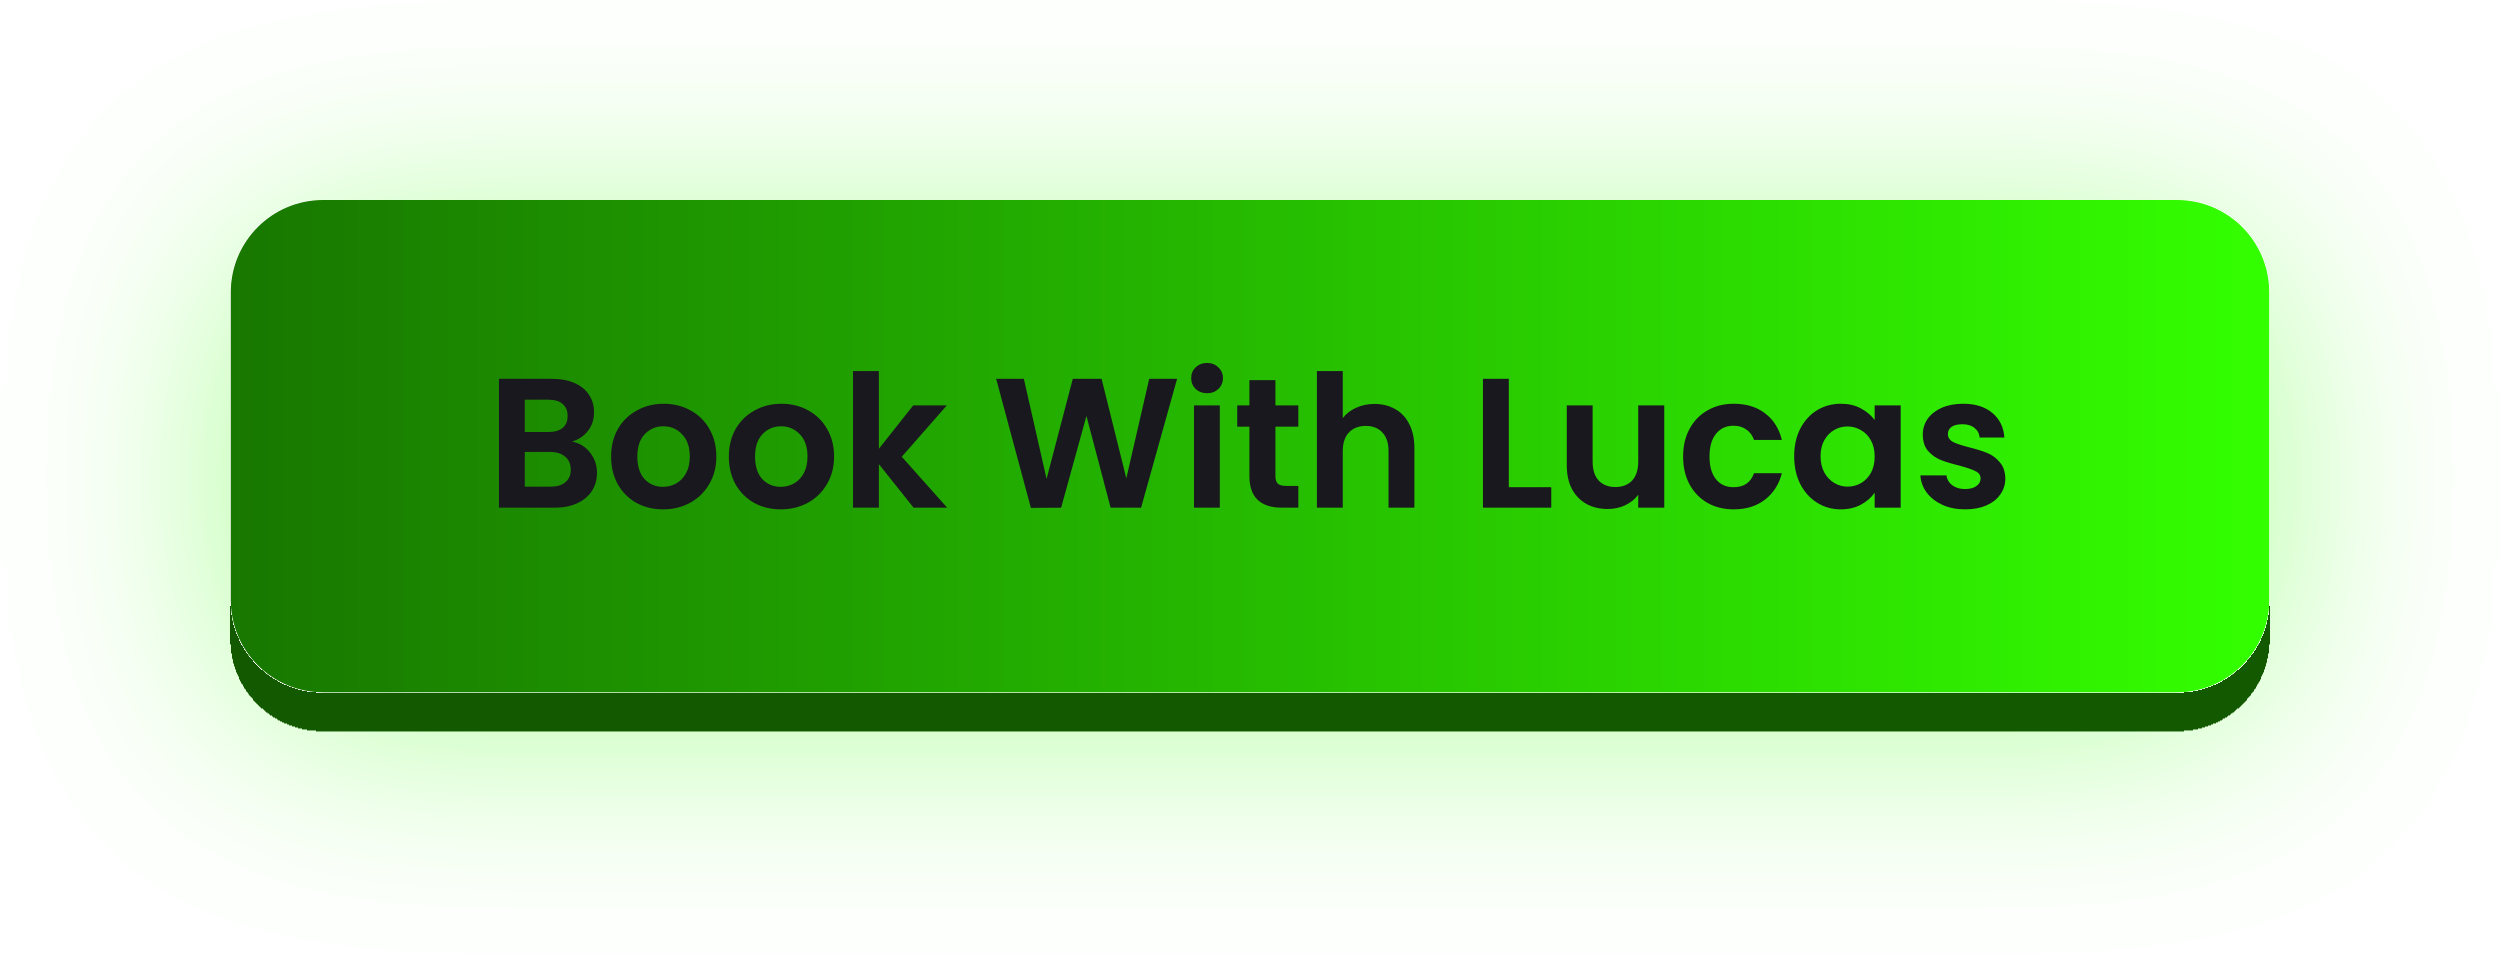
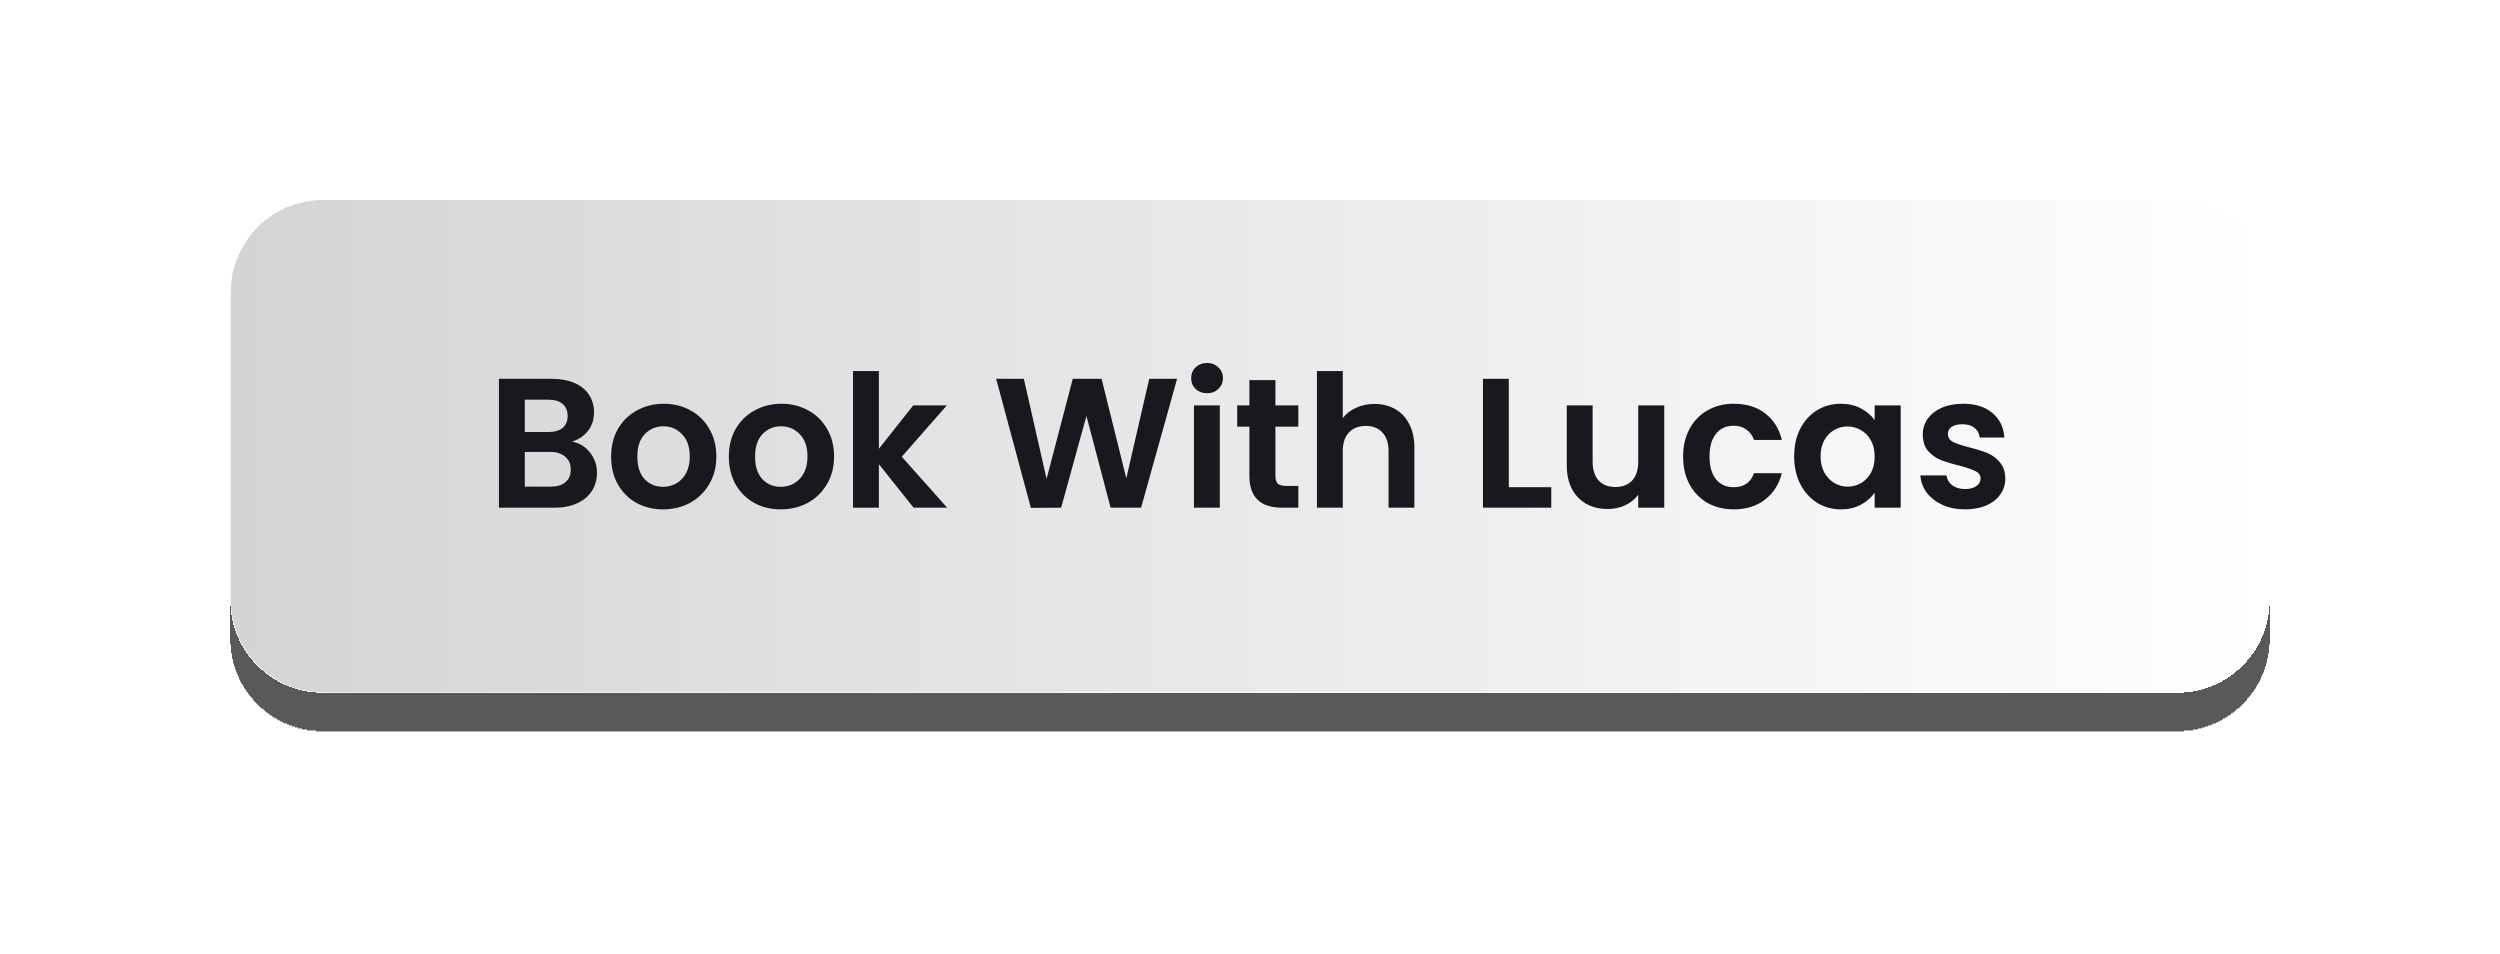
<svg xmlns="http://www.w3.org/2000/svg" width="325" height="124" viewBox="0 0 325 124" fill="none">
  <g filter="url(#filter0_dd_13_50)">
    <rect x="30" y="26" width="265" height="64" rx="12" fill="url(#paint0_linear_13_50)" />
  </g>
  <path d="M74.367 57.408C75.311 57.584 76.087 58.056 76.695 58.824C77.303 59.592 77.607 60.472 77.607 61.464C77.607 62.36 77.383 63.152 76.935 63.84C76.503 64.512 75.871 65.04 75.039 65.424C74.207 65.808 73.223 66 72.087 66H64.863V49.248H71.775C72.911 49.248 73.887 49.432 74.703 49.8C75.535 50.168 76.159 50.68 76.575 51.336C77.007 51.992 77.223 52.736 77.223 53.568C77.223 54.544 76.959 55.36 76.431 56.016C75.919 56.672 75.231 57.136 74.367 57.408ZM68.223 56.16H71.295C72.095 56.16 72.711 55.984 73.143 55.632C73.575 55.264 73.791 54.744 73.791 54.072C73.791 53.4 73.575 52.88 73.143 52.512C72.711 52.144 72.095 51.96 71.295 51.96H68.223V56.16ZM71.607 63.264C72.423 63.264 73.055 63.072 73.503 62.688C73.967 62.304 74.199 61.76 74.199 61.056C74.199 60.336 73.959 59.776 73.479 59.376C72.999 58.96 72.351 58.752 71.535 58.752H68.223V63.264H71.607ZM86.189 66.216C84.909 66.216 83.757 65.936 82.733 65.376C81.709 64.8 80.901 63.992 80.309 62.952C79.733 61.912 79.445 60.712 79.445 59.352C79.445 57.992 79.741 56.792 80.333 55.752C80.941 54.712 81.765 53.912 82.805 53.352C83.845 52.776 85.005 52.488 86.285 52.488C87.565 52.488 88.725 52.776 89.765 53.352C90.805 53.912 91.621 54.712 92.213 55.752C92.821 56.792 93.125 57.992 93.125 59.352C93.125 60.712 92.813 61.912 92.189 62.952C91.581 63.992 90.749 64.8 89.693 65.376C88.653 65.936 87.485 66.216 86.189 66.216ZM86.189 63.288C86.797 63.288 87.365 63.144 87.893 62.856C88.437 62.552 88.869 62.104 89.189 61.512C89.509 60.92 89.669 60.2 89.669 59.352C89.669 58.088 89.333 57.12 88.661 56.448C88.005 55.76 87.197 55.416 86.237 55.416C85.277 55.416 84.469 55.76 83.813 56.448C83.173 57.12 82.853 58.088 82.853 59.352C82.853 60.616 83.165 61.592 83.789 62.28C84.429 62.952 85.229 63.288 86.189 63.288ZM101.494 66.216C100.214 66.216 99.062 65.936 98.038 65.376C97.014 64.8 96.206 63.992 95.614 62.952C95.038 61.912 94.75 60.712 94.75 59.352C94.75 57.992 95.046 56.792 95.638 55.752C96.246 54.712 97.07 53.912 98.11 53.352C99.15 52.776 100.31 52.488 101.59 52.488C102.87 52.488 104.03 52.776 105.07 53.352C106.11 53.912 106.926 54.712 107.518 55.752C108.126 56.792 108.43 57.992 108.43 59.352C108.43 60.712 108.118 61.912 107.494 62.952C106.886 63.992 106.054 64.8 104.998 65.376C103.958 65.936 102.79 66.216 101.494 66.216ZM101.494 63.288C102.102 63.288 102.67 63.144 103.198 62.856C103.742 62.552 104.174 62.104 104.494 61.512C104.814 60.92 104.974 60.2 104.974 59.352C104.974 58.088 104.638 57.12 103.966 56.448C103.31 55.76 102.502 55.416 101.542 55.416C100.582 55.416 99.774 55.76 99.118 56.448C98.478 57.12 98.158 58.088 98.158 59.352C98.158 60.616 98.47 61.592 99.094 62.28C99.734 62.952 100.534 63.288 101.494 63.288ZM118.766 66L114.254 60.336V66H110.894V48.24H114.254V58.344L118.718 52.704H123.086L117.23 59.376L123.134 66H118.766ZM153.021 49.248L148.341 66H144.381L141.237 54.072L137.949 66L134.013 66.024L129.501 49.248H133.101L136.053 62.256L139.461 49.248H143.205L146.421 62.184L149.397 49.248H153.021ZM156.919 51.12C156.327 51.12 155.831 50.936 155.431 50.568C155.047 50.184 154.855 49.712 154.855 49.152C154.855 48.592 155.047 48.128 155.431 47.76C155.831 47.376 156.327 47.184 156.919 47.184C157.511 47.184 157.999 47.376 158.383 47.76C158.783 48.128 158.983 48.592 158.983 49.152C158.983 49.712 158.783 50.184 158.383 50.568C157.999 50.936 157.511 51.12 156.919 51.12ZM158.575 52.704V66H155.215V52.704H158.575ZM165.806 55.464V61.896C165.806 62.344 165.91 62.672 166.118 62.88C166.342 63.072 166.71 63.168 167.222 63.168H168.782V66H166.67C163.838 66 162.422 64.624 162.422 61.872V55.464H160.838V52.704H162.422V49.416H165.806V52.704H168.782V55.464H165.806ZM178.687 52.512C179.695 52.512 180.591 52.736 181.375 53.184C182.159 53.616 182.767 54.264 183.199 55.128C183.647 55.976 183.871 57 183.871 58.2V66H180.511V58.656C180.511 57.6 180.247 56.792 179.719 56.232C179.191 55.656 178.471 55.368 177.559 55.368C176.631 55.368 175.895 55.656 175.351 56.232C174.823 56.792 174.559 57.6 174.559 58.656V66H171.199V48.24H174.559V54.36C174.991 53.784 175.567 53.336 176.287 53.016C177.007 52.68 177.807 52.512 178.687 52.512ZM196.145 63.336H201.665V66H192.785V49.248H196.145V63.336ZM216.353 52.704V66H212.969V64.32C212.537 64.896 211.969 65.352 211.265 65.688C210.577 66.008 209.825 66.168 209.009 66.168C207.969 66.168 207.049 65.952 206.249 65.52C205.449 65.072 204.817 64.424 204.353 63.576C203.905 62.712 203.681 61.688 203.681 60.504V52.704H207.041V60.024C207.041 61.08 207.305 61.896 207.833 62.472C208.361 63.032 209.081 63.312 209.993 63.312C210.921 63.312 211.649 63.032 212.177 62.472C212.705 61.896 212.969 61.08 212.969 60.024V52.704H216.353ZM218.804 59.352C218.804 57.976 219.084 56.776 219.644 55.752C220.204 54.712 220.98 53.912 221.972 53.352C222.964 52.776 224.1 52.488 225.38 52.488C227.028 52.488 228.388 52.904 229.46 53.736C230.548 54.552 231.276 55.704 231.644 57.192H228.02C227.828 56.616 227.5 56.168 227.036 55.848C226.588 55.512 226.028 55.344 225.356 55.344C224.396 55.344 223.636 55.696 223.076 56.4C222.516 57.088 222.236 58.072 222.236 59.352C222.236 60.616 222.516 61.6 223.076 62.304C223.636 62.992 224.396 63.336 225.356 63.336C226.716 63.336 227.604 62.728 228.02 61.512H231.644C231.276 62.952 230.548 64.096 229.46 64.944C228.372 65.792 227.012 66.216 225.38 66.216C224.1 66.216 222.964 65.936 221.972 65.376C220.98 64.8 220.204 64 219.644 62.976C219.084 61.936 218.804 60.728 218.804 59.352ZM233.241 59.304C233.241 57.96 233.505 56.768 234.033 55.728C234.577 54.688 235.305 53.888 236.217 53.328C237.145 52.768 238.177 52.488 239.313 52.488C240.305 52.488 241.169 52.688 241.905 53.088C242.657 53.488 243.257 53.992 243.705 54.6V52.704H247.089V66H243.705V64.056C243.273 64.68 242.673 65.2 241.905 65.616C241.153 66.016 240.281 66.216 239.289 66.216C238.169 66.216 237.145 65.928 236.217 65.352C235.305 64.776 234.577 63.968 234.033 62.928C233.505 61.872 233.241 60.664 233.241 59.304ZM243.705 59.352C243.705 58.536 243.545 57.84 243.225 57.264C242.905 56.672 242.473 56.224 241.929 55.92C241.385 55.6 240.801 55.44 240.177 55.44C239.553 55.44 238.977 55.592 238.449 55.896C237.921 56.2 237.489 56.648 237.153 57.24C236.833 57.816 236.673 58.504 236.673 59.304C236.673 60.104 236.833 60.808 237.153 61.416C237.489 62.008 237.921 62.464 238.449 62.784C238.993 63.104 239.569 63.264 240.177 63.264C240.801 63.264 241.385 63.112 241.929 62.808C242.473 62.488 242.905 62.04 243.225 61.464C243.545 60.872 243.705 60.168 243.705 59.352ZM255.459 66.216C254.371 66.216 253.395 66.024 252.531 65.64C251.667 65.24 250.979 64.704 250.467 64.032C249.971 63.36 249.699 62.616 249.651 61.8H253.035C253.099 62.312 253.347 62.736 253.779 63.072C254.227 63.408 254.779 63.576 255.435 63.576C256.075 63.576 256.571 63.448 256.923 63.192C257.291 62.936 257.475 62.608 257.475 62.208C257.475 61.776 257.251 61.456 256.803 61.248C256.371 61.024 255.675 60.784 254.715 60.528C253.723 60.288 252.907 60.04 252.267 59.784C251.643 59.528 251.099 59.136 250.635 58.608C250.187 58.08 249.963 57.368 249.963 56.472C249.963 55.736 250.171 55.064 250.587 54.456C251.019 53.848 251.627 53.368 252.411 53.016C253.211 52.664 254.147 52.488 255.219 52.488C256.803 52.488 258.067 52.888 259.011 53.688C259.955 54.472 260.475 55.536 260.571 56.88H257.355C257.307 56.352 257.083 55.936 256.683 55.632C256.299 55.312 255.779 55.152 255.123 55.152C254.515 55.152 254.043 55.264 253.707 55.488C253.387 55.712 253.227 56.024 253.227 56.424C253.227 56.872 253.451 57.216 253.899 57.456C254.347 57.68 255.043 57.912 255.987 58.152C256.947 58.392 257.739 58.64 258.363 58.896C258.987 59.152 259.523 59.552 259.971 60.096C260.435 60.624 260.675 61.328 260.691 62.208C260.691 62.976 260.475 63.664 260.043 64.272C259.627 64.88 259.019 65.36 258.219 65.712C257.435 66.048 256.515 66.216 255.459 66.216Z" fill="#19181E" />
  <defs>
    <filter id="filter0_dd_13_50" x="0" y="0" width="325" height="124" filterUnits="userSpaceOnUse" color-interpolation-filters="sRGB">
      <feFlood flood-opacity="0" result="BackgroundImageFix" />
      <feColorMatrix in="SourceAlpha" type="matrix" values="0 0 0 0 0 0 0 0 0 0 0 0 0 0 0 0 0 0 127 0" result="hardAlpha" />
      <feOffset dy="4" />
      <feGaussianBlur stdDeviation="15" />
      <feComposite in2="hardAlpha" operator="out" />
-       <feColorMatrix type="matrix" values="0 0 0 0 0.2 0 0 0 0 1 0 0 0 0 0 0 0 0 0.4 0" />
+       <feColorMatrix type="matrix" values="0 0 0 0 1 0 0 0 0 1 0 0 0 0 1 0 0 0 0.4 0" />
      <feBlend mode="normal" in2="BackgroundImageFix" result="effect1_dropShadow_13_50" />
      <feColorMatrix in="SourceAlpha" type="matrix" values="0 0 0 0 0 0 0 0 0 0 0 0 0 0 0 0 0 0 127 0" result="hardAlpha" />
      <feOffset dy="5" />
      <feComposite in2="hardAlpha" operator="out" />
-       <feColorMatrix type="matrix" values="0 0 0 0 0.07 0 0 0 0 0.35 0 0 0 0 0 0 0 0 1 0" />
+       <feColorMatrix type="matrix" values="0 0 0 0 0.35 0 0 0 0 0.35 0 0 0 0 0.35 0 0 0 1 0" />
      <feBlend mode="normal" in2="effect1_dropShadow_13_50" result="effect2_dropShadow_13_50" />
      <feBlend mode="normal" in="SourceGraphic" in2="effect2_dropShadow_13_50" result="shape" />
    </filter>
    <linearGradient id="paint0_linear_13_50" x1="295" y1="58" x2="30" y2="58" gradientUnits="userSpaceOnUse">
-       <stop stop-color="#33FF00" />
-       <stop offset="1" stop-color="#187700" />
+       <stop stop-color="#FFFFFF" />
+       <stop offset="1" stop-color="#D4D4D4" />
    </linearGradient>
  </defs>
</svg>
